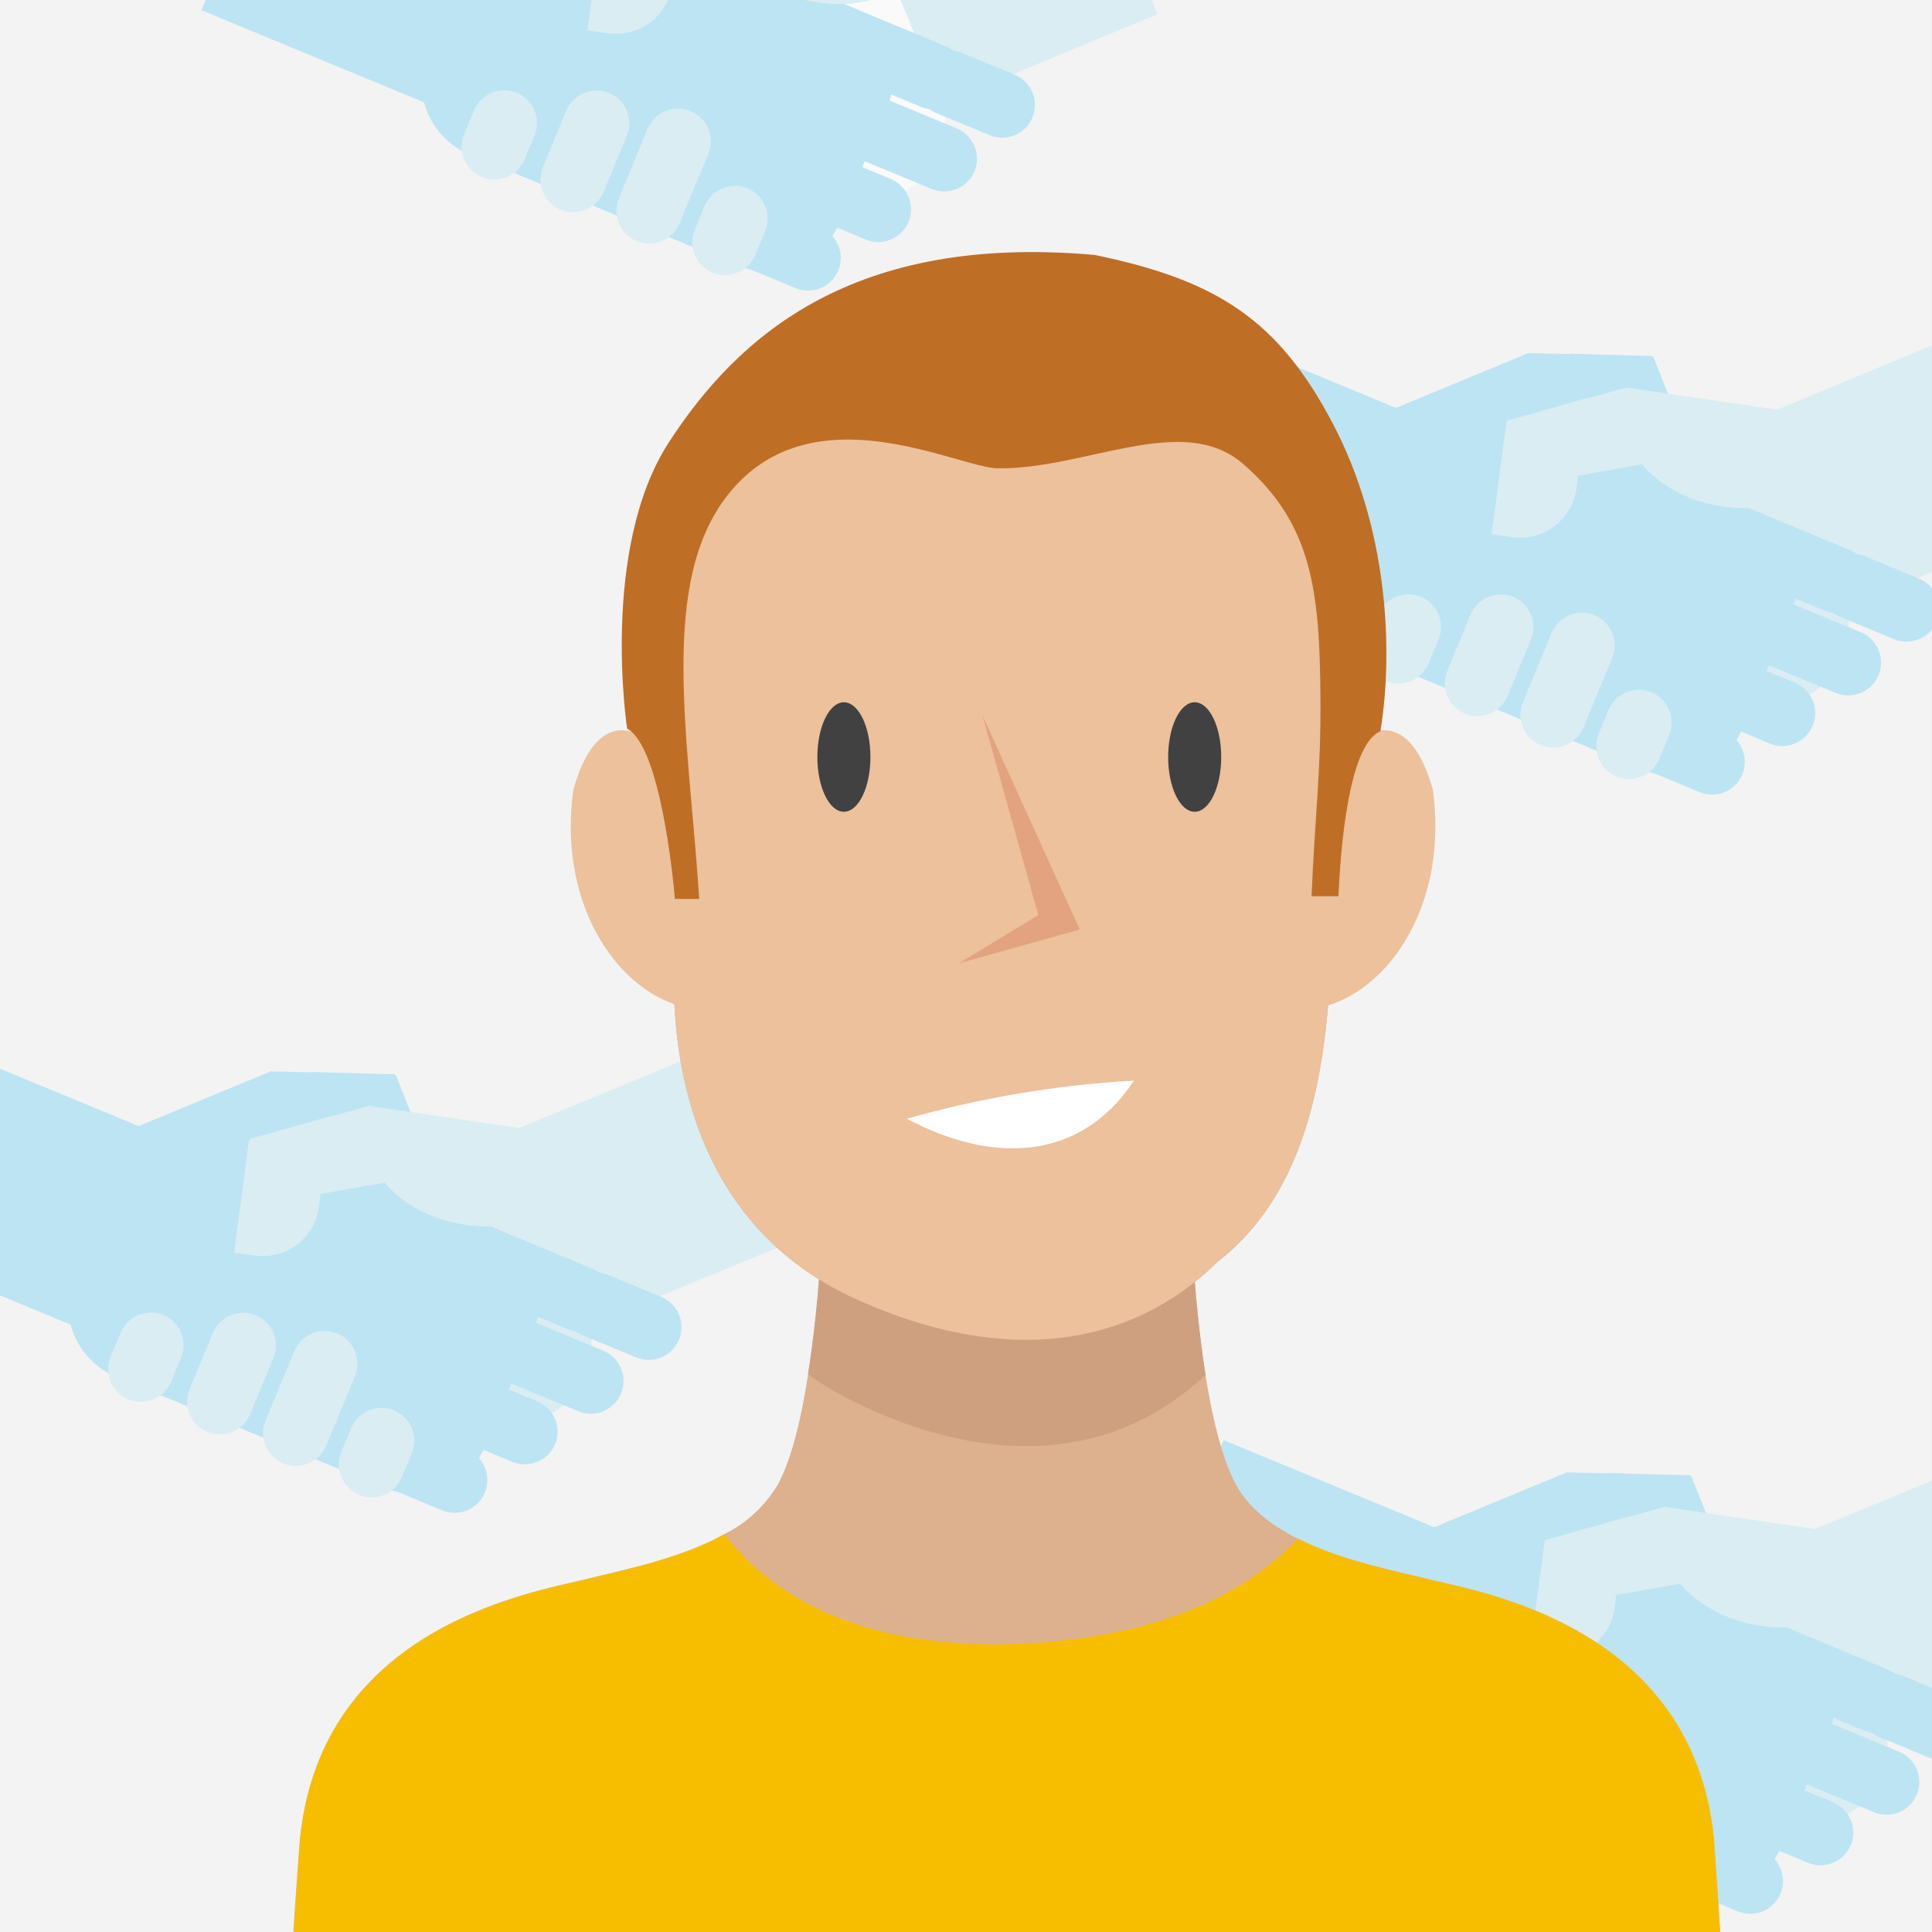
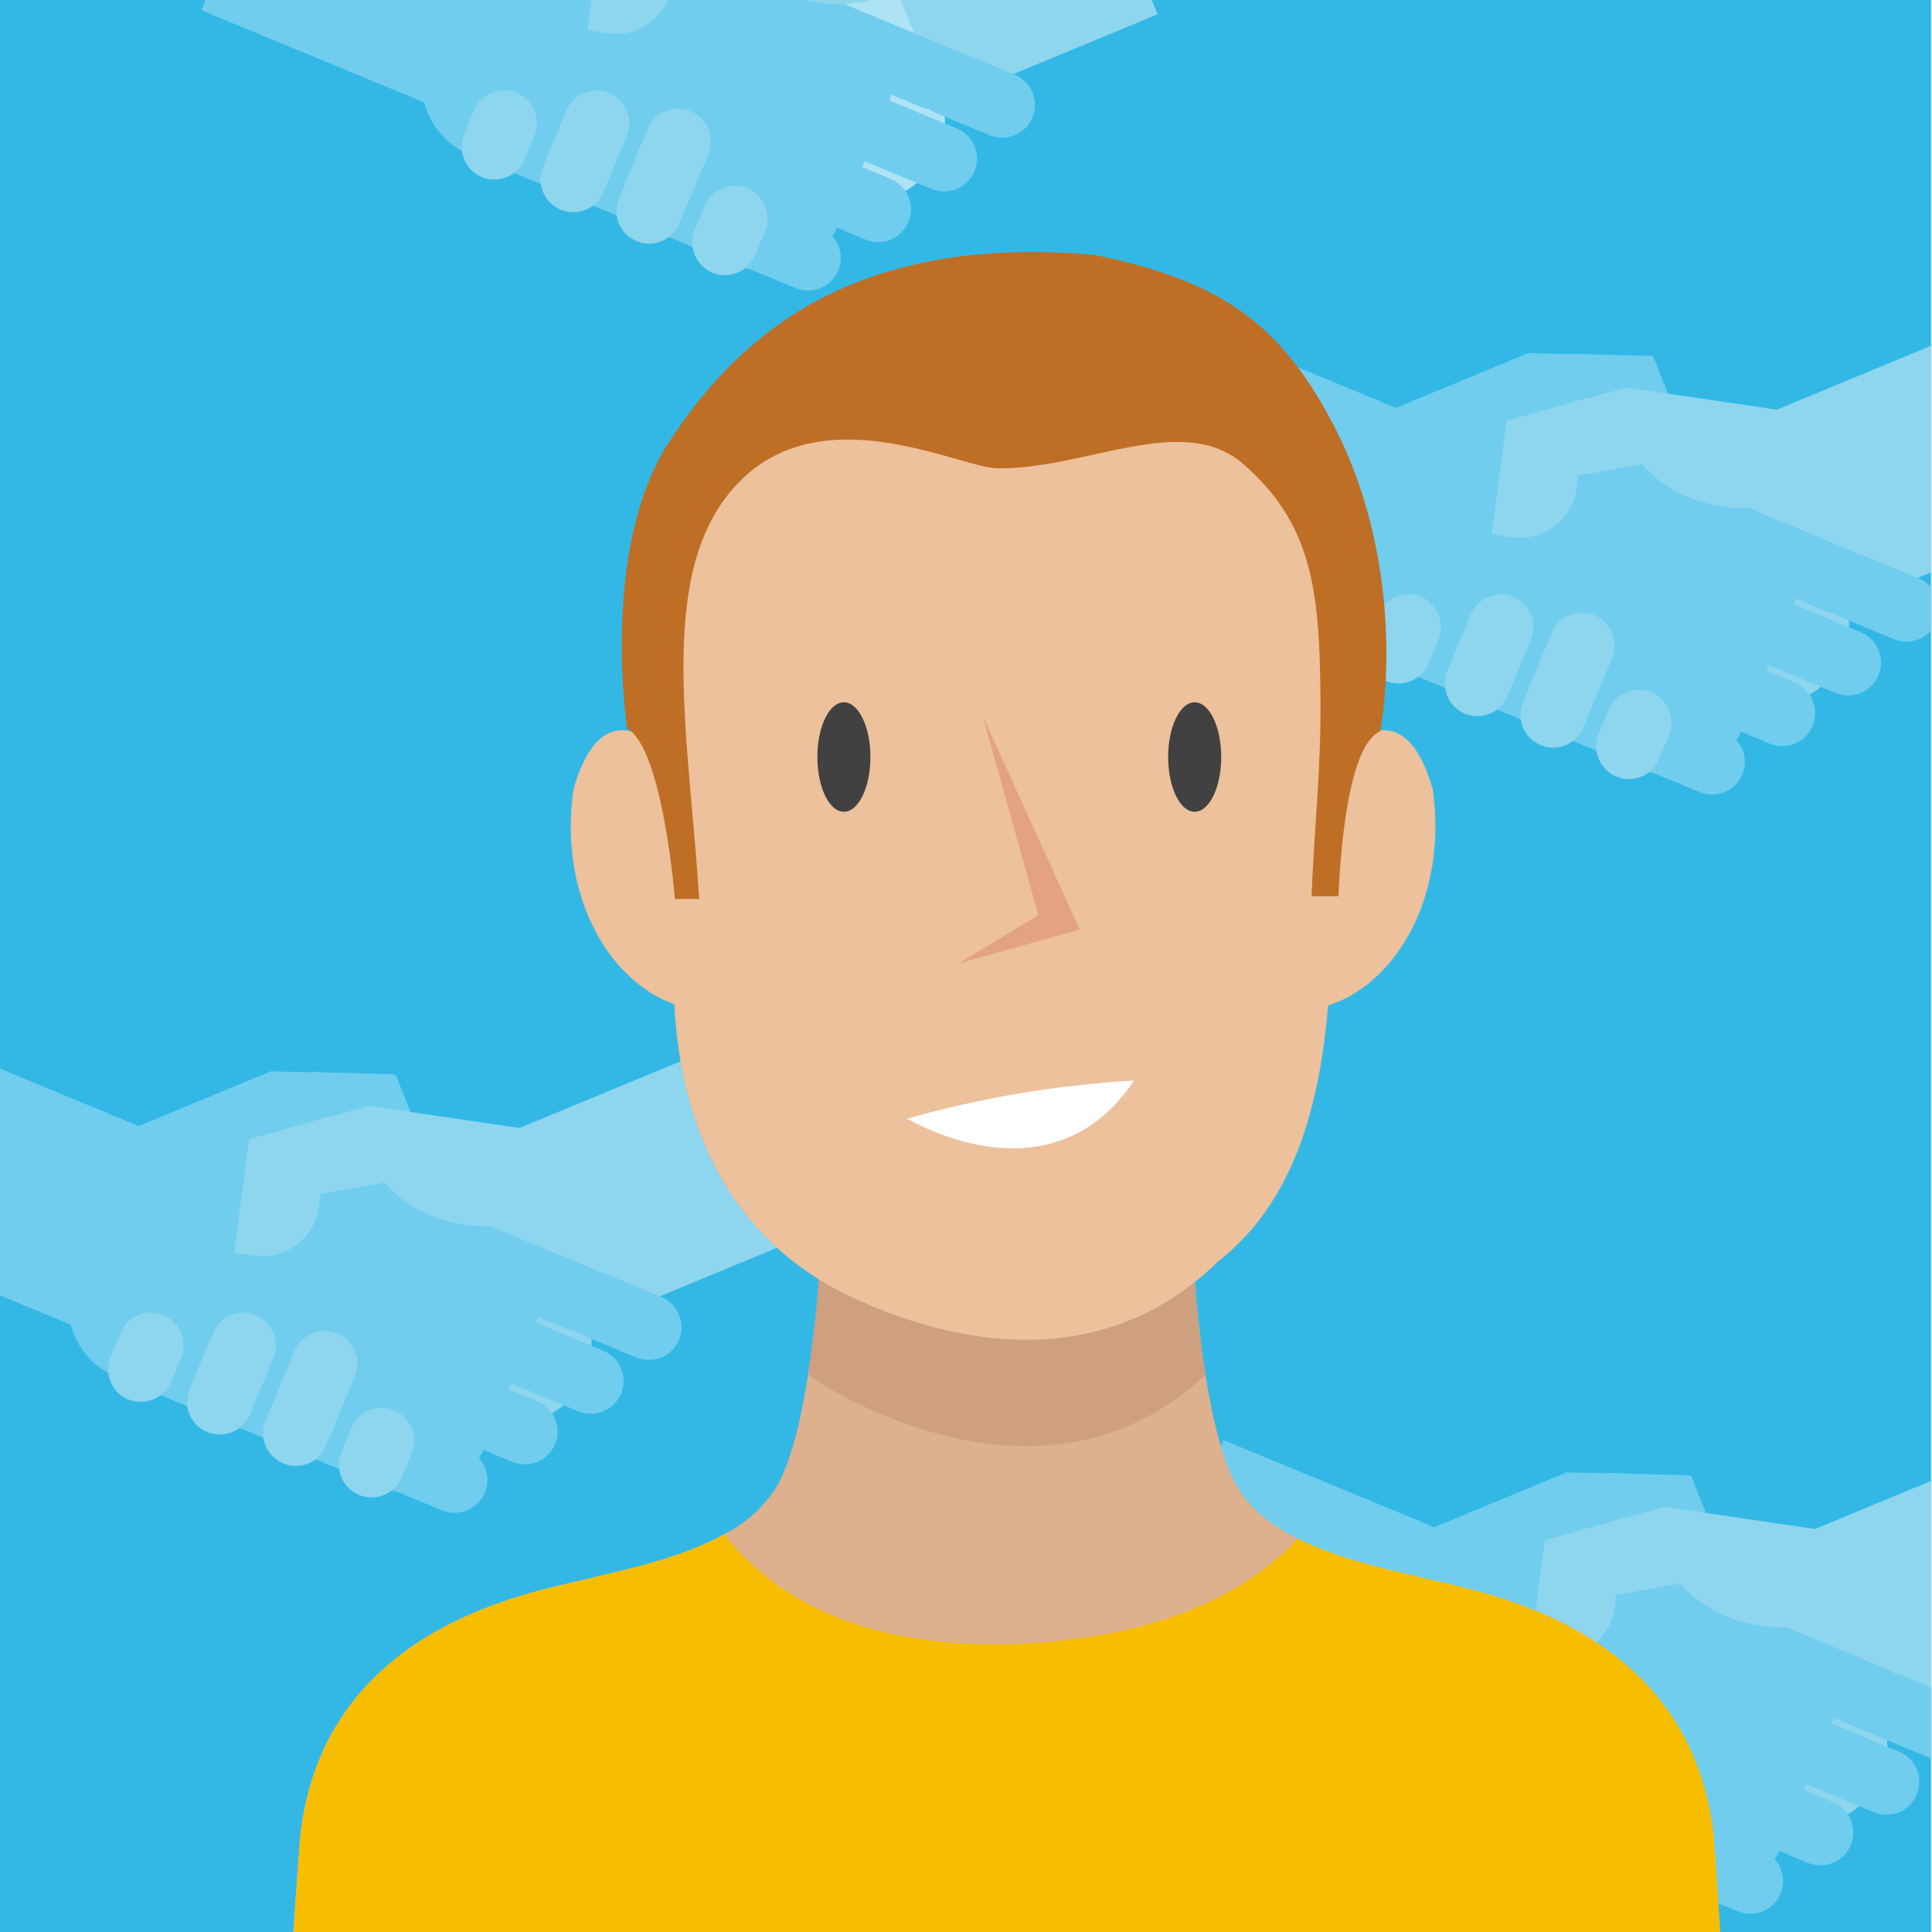
<svg xmlns="http://www.w3.org/2000/svg" viewBox="0 0 300 300">
  <defs>
-     <style>.a{isolation:isolate;}.b{fill:#f3f3f3;}.c,.n{opacity:0.6;}.d{fill:#c9eaf4;}.e{fill:#99dbf3;}.f{fill:#fff;}.g{fill:#ddb08e;}.h{fill:#f7be00;}.i{fill:#cea080;}.j{fill:#cea28b;}.k{fill:#ecc19c;}.l{fill:#bf6e25;}.m{fill:#414141;}.n{fill:#f0beb4;mix-blend-mode:multiply;}</style>
+     <style>.a{isolation:isolate;}.b{fill:#33b8e6;}.c,.n{opacity:0.6;}.d{fill:#c9eaf4;}.e{fill:#99dbf3;}.f{fill:#fff;}.g{fill:#ddb08e;}.h{fill:#f7be00;}.i{fill:#cea080;}.j{fill:#cea28b;}.k{fill:#ecc19c;}.l{fill:#bf6e25;}.m{fill:#414141;}.n{fill:#f0beb4;mix-blend-mode:multiply;}</style>
  </defs>
  <g class="a">
    <rect class="b" x="-0.15" y="-0.33" width="300" height="301" />
    <g class="c">
      <path class="d" d="M320.14,80.47l-54.77,22.69a9,9,0,0,1-11.72-4.85l-5.57-13.46a9,9,0,0,1,4.85-11.72l54.78-22.69Z" />
      <path class="e" d="M243.71,54.91l5,13.14a8.82,8.82,0,0,0,11.45,5l2.74-1.08.34-.16-6.52-16.44Z" />
      <polygon class="e" points="254.9 65.75 238.03 66.95 237.17 54.83 256.54 55.28 254.9 65.75" />
      <path class="e" d="M199.37,70.54,237.3,54.83a13.89,13.89,0,0,1,1.48,2.67c3.84,9.27-2.95,20.89-15.16,26a27.9,27.9,0,0,1-18.34,1.36Z" />
      <path class="d" d="M262.88,68a12.1,12.1,0,0,1,15.8,6.55l7.52,18.15a12.09,12.09,0,0,1-6.54,15.8l-18.15,7.52a12.1,12.1,0,0,1-15.81-6.54l-7.52-18.16a12.1,12.1,0,0,1,6.55-15.8Z" />
      <path class="e" d="M171.65,79.84l54.78,22.68a9,9,0,0,0,11.71-4.85l5.58-13.46a9,9,0,0,0-4.86-11.71L184.09,49.81Z" />
      <path class="e" d="M230.07,61.74a12.1,12.1,0,0,0-15.8,6.55l-7.51,18.15a12.09,12.09,0,0,0,6.54,15.8l41.57,17.22a12.09,12.09,0,0,0,15.8-6.54l7.52-18.16A12.1,12.1,0,0,0,271.64,79Z" />
      <path class="e" d="M252.81,112.88a5.1,5.1,0,0,0,2.76,6.65L263.9,123a5.09,5.09,0,0,0,6.65-2.75h0a5.1,5.1,0,0,0-2.76-6.65l-8.33-3.45a5.1,5.1,0,0,0-6.65,2.75Z" />
      <path class="e" d="M283,89.15a5.1,5.1,0,0,0,2.76,6.65l8.33,3.45a5.08,5.08,0,0,0,6.64-2.76h0a5.09,5.09,0,0,0-2.75-6.65l-8.33-3.45A5.09,5.09,0,0,0,283,89.15Z" />
      <path class="e" d="M252.78,100.81a5.09,5.09,0,0,0,2.75,6.65l19.28,8a5.1,5.1,0,0,0,6.65-2.75h0A5.09,5.09,0,0,0,278.7,106l-19.27-8a5.08,5.08,0,0,0-6.65,2.75Z" />
      <path class="e" d="M261.32,80.19a5.08,5.08,0,0,0,2.76,6.64l19.27,8A5.09,5.09,0,0,0,290,92.06h0a5.1,5.1,0,0,0-2.76-6.65l-19.27-8a5.09,5.09,0,0,0-6.65,2.76Z" />
      <path class="e" d="M266.51,94.41a5.08,5.08,0,0,0,2.75,6.65l15.79,6.54a5.1,5.1,0,0,0,6.65-2.75h0A5.1,5.1,0,0,0,289,98.2l-15.8-6.54a5.08,5.08,0,0,0-6.64,2.75Z" />
      <path class="d" d="M251,120.59a5.1,5.1,0,0,0,6.65-2.75l1.53-3.7a5.09,5.09,0,0,0-2.75-6.65h0a5.09,5.09,0,0,0-6.65,2.76l-1.53,3.69a5.09,5.09,0,0,0,2.75,6.65Z" />
      <path class="d" d="M215.19,105.75a5.09,5.09,0,0,0,6.65-2.75l1.53-3.7a5.09,5.09,0,0,0-2.75-6.65h0A5.1,5.1,0,0,0,214,95.41l-1.53,3.69a5.09,5.09,0,0,0,2.75,6.65Z" />
      <path class="d" d="M239.23,115.71a5.09,5.09,0,0,0,6.65-2.75l4.46-10.79a5.09,5.09,0,0,0-2.75-6.65h0a5.1,5.1,0,0,0-6.65,2.75l-4.46,10.79a5.08,5.08,0,0,0,2.75,6.65Z" />
      <path class="d" d="M227.44,110.83a5.09,5.09,0,0,0,6.65-2.76l3.62-8.73A5.09,5.09,0,0,0,235,92.69h0a5.09,5.09,0,0,0-6.65,2.76l-3.62,8.73a5.1,5.1,0,0,0,2.75,6.65Z" />
      <path class="d" d="M246.39,61.82l-1.59,14a8.85,8.85,0,0,1-9.91,7.61L232,83l-.37-.07,2.31-17.53Z" />
      <polygon class="d" points="238.19 75.07 254.84 72.12 252.72 60.14 234.04 65.31 238.19 75.07" />
      <path class="d" d="M282.49,64.58l-30-4.41a10.53,10.53,0,0,0-.58,2.24c-1.11,7.53,5.81,14.79,15.47,16.21a20.19,20.19,0,0,0,13.39-2.44Z" />
    </g>
    <g class="c">
      <path class="d" d="M124.88,192,70.11,214.7a9,9,0,0,1-11.72-4.86l-5.57-13.46a9,9,0,0,1,4.85-11.71L112.45,162Z" />
      <path class="e" d="M48.45,166.45l5,13.14a8.83,8.83,0,0,0,11.46,5l2.73-1.09a3.49,3.49,0,0,0,.34-.15l-6.52-16.44Z" />
      <polygon class="e" points="59.64 177.29 42.77 178.49 41.91 166.36 61.28 166.81 59.64 177.29" />
      <path class="e" d="M4.11,182.08,42,166.37A13.89,13.89,0,0,1,43.52,169c3.84,9.27-3,20.89-15.15,26A27.93,27.93,0,0,1,10,196.35Z" />
      <path class="d" d="M67.63,179.58a12.09,12.09,0,0,1,15.8,6.54l7.51,18.16a12.09,12.09,0,0,1-6.54,15.8L66.25,227.6a12.08,12.08,0,0,1-15.8-6.55L42.92,202.9a12.1,12.1,0,0,1,6.55-15.8Z" />
      <path class="e" d="M-23.61,191.37l54.78,22.69a9,9,0,0,0,11.71-4.85l5.58-13.46A9,9,0,0,0,43.61,184l-54.78-22.68Z" />
      <path class="e" d="M34.82,173.28A12.1,12.1,0,0,0,19,179.82L11.5,198A12.09,12.09,0,0,0,18,213.78L59.61,231a12.09,12.09,0,0,0,15.8-6.55l7.52-18.15a12.09,12.09,0,0,0-6.55-15.8Z" />
      <path class="e" d="M57.56,224.42a5.09,5.09,0,0,0,2.75,6.65l8.33,3.45a5.09,5.09,0,0,0,6.65-2.75h0a5.09,5.09,0,0,0-2.76-6.65l-8.33-3.45a5.08,5.08,0,0,0-6.64,2.75Z" />
      <path class="e" d="M87.71,200.68a5.08,5.08,0,0,0,2.75,6.65l8.33,3.45a5.09,5.09,0,0,0,6.65-2.75h0a5.09,5.09,0,0,0-2.76-6.65l-8.33-3.45a5.08,5.08,0,0,0-6.64,2.75Z" />
      <path class="e" d="M57.52,212.35A5.09,5.09,0,0,0,60.27,219l19.28,8a5.1,5.1,0,0,0,6.65-2.76h0a5.1,5.1,0,0,0-2.76-6.65l-19.27-8a5.09,5.09,0,0,0-6.65,2.76Z" />
      <path class="e" d="M66.06,191.72a5.09,5.09,0,0,0,2.76,6.65l19.27,8a5.09,5.09,0,0,0,6.65-2.75h0A5.1,5.1,0,0,0,92,197l-19.28-8a5.09,5.09,0,0,0-6.65,2.75Z" />
      <path class="e" d="M71.25,206A5.07,5.07,0,0,0,74,212.59l15.79,6.55a5.09,5.09,0,0,0,6.65-2.76h0a5.08,5.08,0,0,0-2.75-6.64L77.9,203.19A5.09,5.09,0,0,0,71.25,206Z" />
      <path class="d" d="M55.75,232.13a5.09,5.09,0,0,0,6.65-2.76l1.53-3.69A5.08,5.08,0,0,0,61.18,219h0a5.09,5.09,0,0,0-6.65,2.75L53,225.48a5.1,5.1,0,0,0,2.75,6.65Z" />
      <path class="d" d="M19.94,217.29a5.09,5.09,0,0,0,6.64-2.75l1.53-3.7a5.09,5.09,0,0,0-2.75-6.65h0A5.1,5.1,0,0,0,18.71,207l-1.53,3.69a5.09,5.09,0,0,0,2.76,6.65Z" />
      <path class="d" d="M44,227.25a5.1,5.1,0,0,0,6.65-2.76l4.47-10.78a5.09,5.09,0,0,0-2.76-6.65h0a5.09,5.09,0,0,0-6.65,2.75L41.22,220.6A5.09,5.09,0,0,0,44,227.25Z" />
      <path class="d" d="M32.19,222.36a5.07,5.07,0,0,0,6.64-2.75l3.62-8.73a5.08,5.08,0,0,0-2.75-6.65h0A5.09,5.09,0,0,0,33.05,207l-3.62,8.74a5.08,5.08,0,0,0,2.76,6.64Z" />
      <path class="d" d="M51.13,173.36l-1.59,14a8.84,8.84,0,0,1-9.9,7.61l-2.92-.38-.36-.07L38.66,177Z" />
      <polygon class="d" points="42.93 186.61 59.58 183.66 57.46 171.68 38.78 176.85 42.93 186.61" />
      <path class="d" d="M87.23,176.12l-30-4.41a10.53,10.53,0,0,0-.58,2.24c-1.11,7.53,5.82,14.79,15.47,16.21a20.27,20.27,0,0,0,13.4-2.44Z" />
    </g>
    <g class="c">
      <path class="d" d="M326.08,254.28,271.31,277a9,9,0,0,1-11.72-4.85L254,258.65a9,9,0,0,1,4.86-11.71l54.77-22.69Z" />
      <path class="e" d="M249.65,228.71l4.95,13.15a8.83,8.83,0,0,0,11.46,5l2.74-1.08a3.31,3.31,0,0,0,.33-.15l-6.51-16.44Z" />
      <polygon class="e" points="260.83 239.56 243.97 240.76 243.11 228.63 262.48 229.08 260.83 239.56" />
      <path class="e" d="M205.31,244.35l37.93-15.71a13.28,13.28,0,0,1,1.47,2.67c3.84,9.27-2.94,20.89-15.15,25.94a27.84,27.84,0,0,1-18.34,1.37Z" />
      <path class="d" d="M268.82,241.85a12.09,12.09,0,0,1,15.8,6.54l7.52,18.16a12.09,12.09,0,0,1-6.54,15.8l-18.16,7.52a12.09,12.09,0,0,1-15.8-6.55l-7.52-18.15a12.09,12.09,0,0,1,6.54-15.8Z" />
      <path class="e" d="M177.59,253.64l54.77,22.69a9,9,0,0,0,11.72-4.85L249.66,258a9,9,0,0,0-4.86-11.72L190,223.62Z" />
      <path class="e" d="M236,235.55a12.09,12.09,0,0,0-15.8,6.54l-7.52,18.16a12.09,12.09,0,0,0,6.55,15.8l41.56,17.22a12.1,12.1,0,0,0,15.8-6.55l7.52-18.15a12.1,12.1,0,0,0-6.54-15.81Z" />
      <path class="e" d="M258.75,286.69a5.09,5.09,0,0,0,2.76,6.65l8.33,3.45a5.09,5.09,0,0,0,6.64-2.75h0a5.1,5.1,0,0,0-2.75-6.66l-8.33-3.45a5.09,5.09,0,0,0-6.65,2.76Z" />
      <path class="e" d="M288.9,263a5.1,5.1,0,0,0,2.75,6.65l8.33,3.45a5.09,5.09,0,0,0,6.65-2.75h0a5.1,5.1,0,0,0-2.75-6.65l-8.33-3.45A5.08,5.08,0,0,0,288.9,263Z" />
      <path class="e" d="M258.71,274.62a5.08,5.08,0,0,0,2.76,6.64l19.27,8a5.1,5.1,0,0,0,6.65-2.76h0a5.09,5.09,0,0,0-2.75-6.65l-19.28-8a5.09,5.09,0,0,0-6.65,2.76Z" />
      <path class="e" d="M267.26,254a5.09,5.09,0,0,0,2.75,6.65l19.28,8a5.09,5.09,0,0,0,6.64-2.75h0a5.08,5.08,0,0,0-2.75-6.65l-19.27-8a5.08,5.08,0,0,0-6.65,2.75Z" />
      <path class="e" d="M272.44,268.22a5.08,5.08,0,0,0,2.76,6.64L291,281.41a5.08,5.08,0,0,0,6.64-2.76h0a5.09,5.09,0,0,0-2.75-6.65l-15.79-6.54a5.09,5.09,0,0,0-6.65,2.76Z" />
      <path class="d" d="M257,294.39a5.09,5.09,0,0,0,6.65-2.75l1.53-3.7a5.08,5.08,0,0,0-2.76-6.64h0a5.09,5.09,0,0,0-6.65,2.75l-1.53,3.69a5.09,5.09,0,0,0,2.76,6.65Z" />
      <path class="d" d="M221.13,279.56a5.1,5.1,0,0,0,6.65-2.76l1.53-3.69a5.1,5.1,0,0,0-2.75-6.65h0a5.09,5.09,0,0,0-6.65,2.75l-1.53,3.7a5.09,5.09,0,0,0,2.75,6.65Z" />
      <path class="d" d="M245.17,289.51a5.07,5.07,0,0,0,6.64-2.75L256.28,276a5.09,5.09,0,0,0-2.75-6.64h0a5.08,5.08,0,0,0-6.65,2.75l-4.47,10.79a5.08,5.08,0,0,0,2.76,6.64Z" />
      <path class="d" d="M233.38,284.63a5.08,5.08,0,0,0,6.65-2.75l3.62-8.74a5.08,5.08,0,0,0-2.76-6.64h0a5.07,5.07,0,0,0-6.64,2.75L230.63,278a5.08,5.08,0,0,0,2.75,6.65Z" />
      <path class="d" d="M252.33,235.63l-1.6,14a8.83,8.83,0,0,1-9.9,7.61l-2.92-.39-.36-.06,2.31-17.53Z" />
      <polygon class="d" points="244.13 248.87 260.77 245.93 258.65 233.95 239.98 239.12 244.13 248.87" />
      <path class="d" d="M288.43,238.39l-30-4.41a11.09,11.09,0,0,0-.59,2.23c-1.1,7.54,5.82,14.8,15.48,16.22A20.19,20.19,0,0,0,286.72,250Z" />
    </g>
    <g class="c">
      <path class="d" d="M179.76,2.22,125,24.9a9,9,0,0,1-11.72-4.85L107.7,6.59a9,9,0,0,1,4.85-11.71l54.78-22.69Z" />
      <path class="e" d="M59-7.71,96.92-23.42a13.32,13.32,0,0,1,1.48,2.67c3.84,9.27-3,20.89-15.15,25.94A27.87,27.87,0,0,1,64.9,6.56Z" />
      <path class="f" d="M122.51-10.21a12.09,12.09,0,0,1,15.8,6.54l7.51,18.16a12.09,12.09,0,0,1-6.54,15.8l-18.15,7.52a12.08,12.08,0,0,1-15.8-6.55L97.8,13.11a12.1,12.1,0,0,1,6.55-15.8Z" />
      <path class="e" d="M31.27,1.58,86.05,24.27a9,9,0,0,0,11.71-4.85L103.34,6A9,9,0,0,0,98.49-5.76L43.71-28.44Z" />
      <path class="e" d="M89.7-16.51A12.1,12.1,0,0,0,73.89-10L66.38,8.19A12.09,12.09,0,0,0,72.92,24l41.57,17.22a12.09,12.09,0,0,0,15.8-6.55l7.52-18.15A12.09,12.09,0,0,0,131.26.71Z" />
      <path class="e" d="M112.44,34.63a5.09,5.09,0,0,0,2.75,6.65l8.33,3.45A5.09,5.09,0,0,0,130.17,42h0a5.09,5.09,0,0,0-2.76-6.65l-8.33-3.45a5.08,5.08,0,0,0-6.64,2.75Z" />
      <path class="e" d="M142.59,10.89a5.08,5.08,0,0,0,2.75,6.65L153.67,21a5.09,5.09,0,0,0,6.65-2.75h0a5.09,5.09,0,0,0-2.76-6.65l-8.33-3.45a5.08,5.08,0,0,0-6.64,2.75Z" />
      <path class="e" d="M112.4,22.56a5.08,5.08,0,0,0,2.75,6.64l19.28,8a5.1,5.1,0,0,0,6.65-2.76h0a5.1,5.1,0,0,0-2.76-6.65l-19.27-8a5.09,5.09,0,0,0-6.65,2.76Z" />
      <path class="e" d="M120.94,1.93a5.09,5.09,0,0,0,2.76,6.65l19.27,8a5.1,5.1,0,0,0,6.65-2.75h0a5.1,5.1,0,0,0-2.75-6.65l-19.28-8a5.09,5.09,0,0,0-6.65,2.75Z" />
      <path class="e" d="M126.13,16.16a5.07,5.07,0,0,0,2.75,6.64l15.79,6.55a5.09,5.09,0,0,0,6.65-2.76h0a5.09,5.09,0,0,0-2.75-6.65L132.78,13.4a5.09,5.09,0,0,0-6.65,2.76Z" />
      <path class="d" d="M110.63,42.34a5.09,5.09,0,0,0,6.65-2.76l1.53-3.69a5.08,5.08,0,0,0-2.75-6.65h0A5.09,5.09,0,0,0,109.41,32l-1.53,3.7a5.1,5.1,0,0,0,2.75,6.65Z" />
      <path class="d" d="M74.82,27.5a5.08,5.08,0,0,0,6.64-2.76L83,21.05a5.09,5.09,0,0,0-2.75-6.65h0a5.1,5.1,0,0,0-6.65,2.76l-1.53,3.69a5.09,5.09,0,0,0,2.76,6.65Z" />
      <path class="d" d="M98.85,37.45a5.09,5.09,0,0,0,6.65-2.75L110,23.92a5.09,5.09,0,0,0-2.76-6.65h0A5.09,5.09,0,0,0,100.56,20L96.1,30.81a5.07,5.07,0,0,0,2.75,6.64Z" />
      <path class="d" d="M87.07,32.57a5.07,5.07,0,0,0,6.64-2.75l3.62-8.73a5.09,5.09,0,0,0-2.75-6.65h0a5.09,5.09,0,0,0-6.65,2.75l-3.62,8.74a5.08,5.08,0,0,0,2.76,6.64Z" />
      <path class="d" d="M106-16.43l-1.59,14a8.84,8.84,0,0,1-9.9,7.61L91.6,4.76l-.36-.07,2.3-17.53Z" />
      <path class="d" d="M142.11-13.67l-30-4.41a10.38,10.38,0,0,0-.58,2.24C110.43-8.31,117.36-1,127,.37a20.29,20.29,0,0,0,13.4-2.44Z" />
    </g>
    <path class="g" d="M267.14,300.48H45.51c.27-3.93.58-8.82,1.07-15.06C50,252.48,82.66,247.27,91,245.2c5.51-1.37,14.54-3.1,21.5-7a19.93,19.93,0,0,0,8.38-7.85c2.17-4.11,3.65-10.72,4.61-17,1.42-8.82,1.86-17,1.86-17l29,.69,29-.69s.45,8.27,1.83,17.13c1,6.23,2.48,12.78,4.65,16.89,2,3.75,5.55,6.47,9.65,8.54,6.75,3.38,15,5,20.2,6.27,8.34,2.07,41,7.28,44.42,40.22C266.56,291.66,266.9,296.55,267.14,300.48Z" />
    <path class="h" d="M267.14,300.47c-.24-3.89-.57-8.79-1-15.05-3.37-32.94-36.08-38.15-44.42-40.22-5.17-1.27-13.44-2.89-20.19-6.27-7.28,7.76-20.51,15.58-44.7,16.37-25.65.66-38.33-9.2-44.32-17.06-7,3.86-16,5.59-21.51,7-8.31,2.07-41,7.28-44.39,40.22-.47,6.26-.8,11.16-1,15.05Z" />
    <path class="i" d="M187.19,213.5c-15.54,14.54-35.85,13.58-55.28,3.82a50,50,0,0,1-6.45-3.93c1.42-8.82,1.86-17,1.86-17l29,.69,29-.69S185.81,204.64,187.19,213.5Z" />
    <path class="j" d="M105.71,139s-9.24,45.28,26.21,62.26c20.25,9.53,41.41,10.12,57.19-5.37,14.89-11.61,18.17-32.76,17.58-59.57s1.78-37.83-5.07-54.21-34.85-31-48-20-17.57-3.87-27.1.3S106,70.75,103.32,84.15s-.89,31,0,38.73S106,133,105.71,139Z" />
    <path class="k" d="M105.71,139s-9.24,45.28,26.21,62.26c20.25,9.53,41.41,10.12,57.19-5.37,14.89-11.61,18.17-32.76,17.58-59.57s1.78-37.83-5.07-54.21-34.85-31-48-20-17.57-3.87-27.1.3S106,70.75,103.32,84.15s-.89,31,0,38.73S106,133,105.71,139Z" />
    <path class="k" d="M105.71,119.6s-11.32-15.79-16.68,3c-2.39,17.28,6.25,30.68,16.68,33.66S111.07,139,111.07,139Z" />
    <path class="k" d="M205.81,119.6s11.32-15.79,16.68,3c2.38,17.28-6.26,30.68-16.68,33.66S200.45,139,200.45,139Z" />
    <path class="l" d="M214.35,113.55c-5,2.07-6.21,18.61-6.52,25.61l-4.17,0c.48-12,1.48-19.26,1.38-30.88-.14-16.4-1.21-26.95-12.1-36.32-9.34-8-24.4.93-38,.76-6.24-.07-28.91-12.34-41.91,4.1-10.79,13.68-6.13,37.46-4.45,62.76h-3.78c-.25-3-2.25-23.68-7.42-26.44,0,0-4.27-27.95,6.52-44.52S132.56,36.25,170,39.59c19,3.93,28.51,10.07,37,26.26S216.41,100.87,214.35,113.55Z" />
    <path class="f" d="M140.81,173.72a162.92,162.92,0,0,1,35.29-5.93C167.52,180.7,153.67,180.55,140.81,173.72Z" />
    <ellipse class="m" cx="185.51" cy="117.55" rx="4.12" ry="8.5" />
    <ellipse class="m" cx="131.04" cy="117.55" rx="4.12" ry="8.5" />
    <polygon class="n" points="152.57 111.12 167.67 144.34 148.88 149.59 161.23 142.1 152.57 111.12" />
  </g>
</svg>
